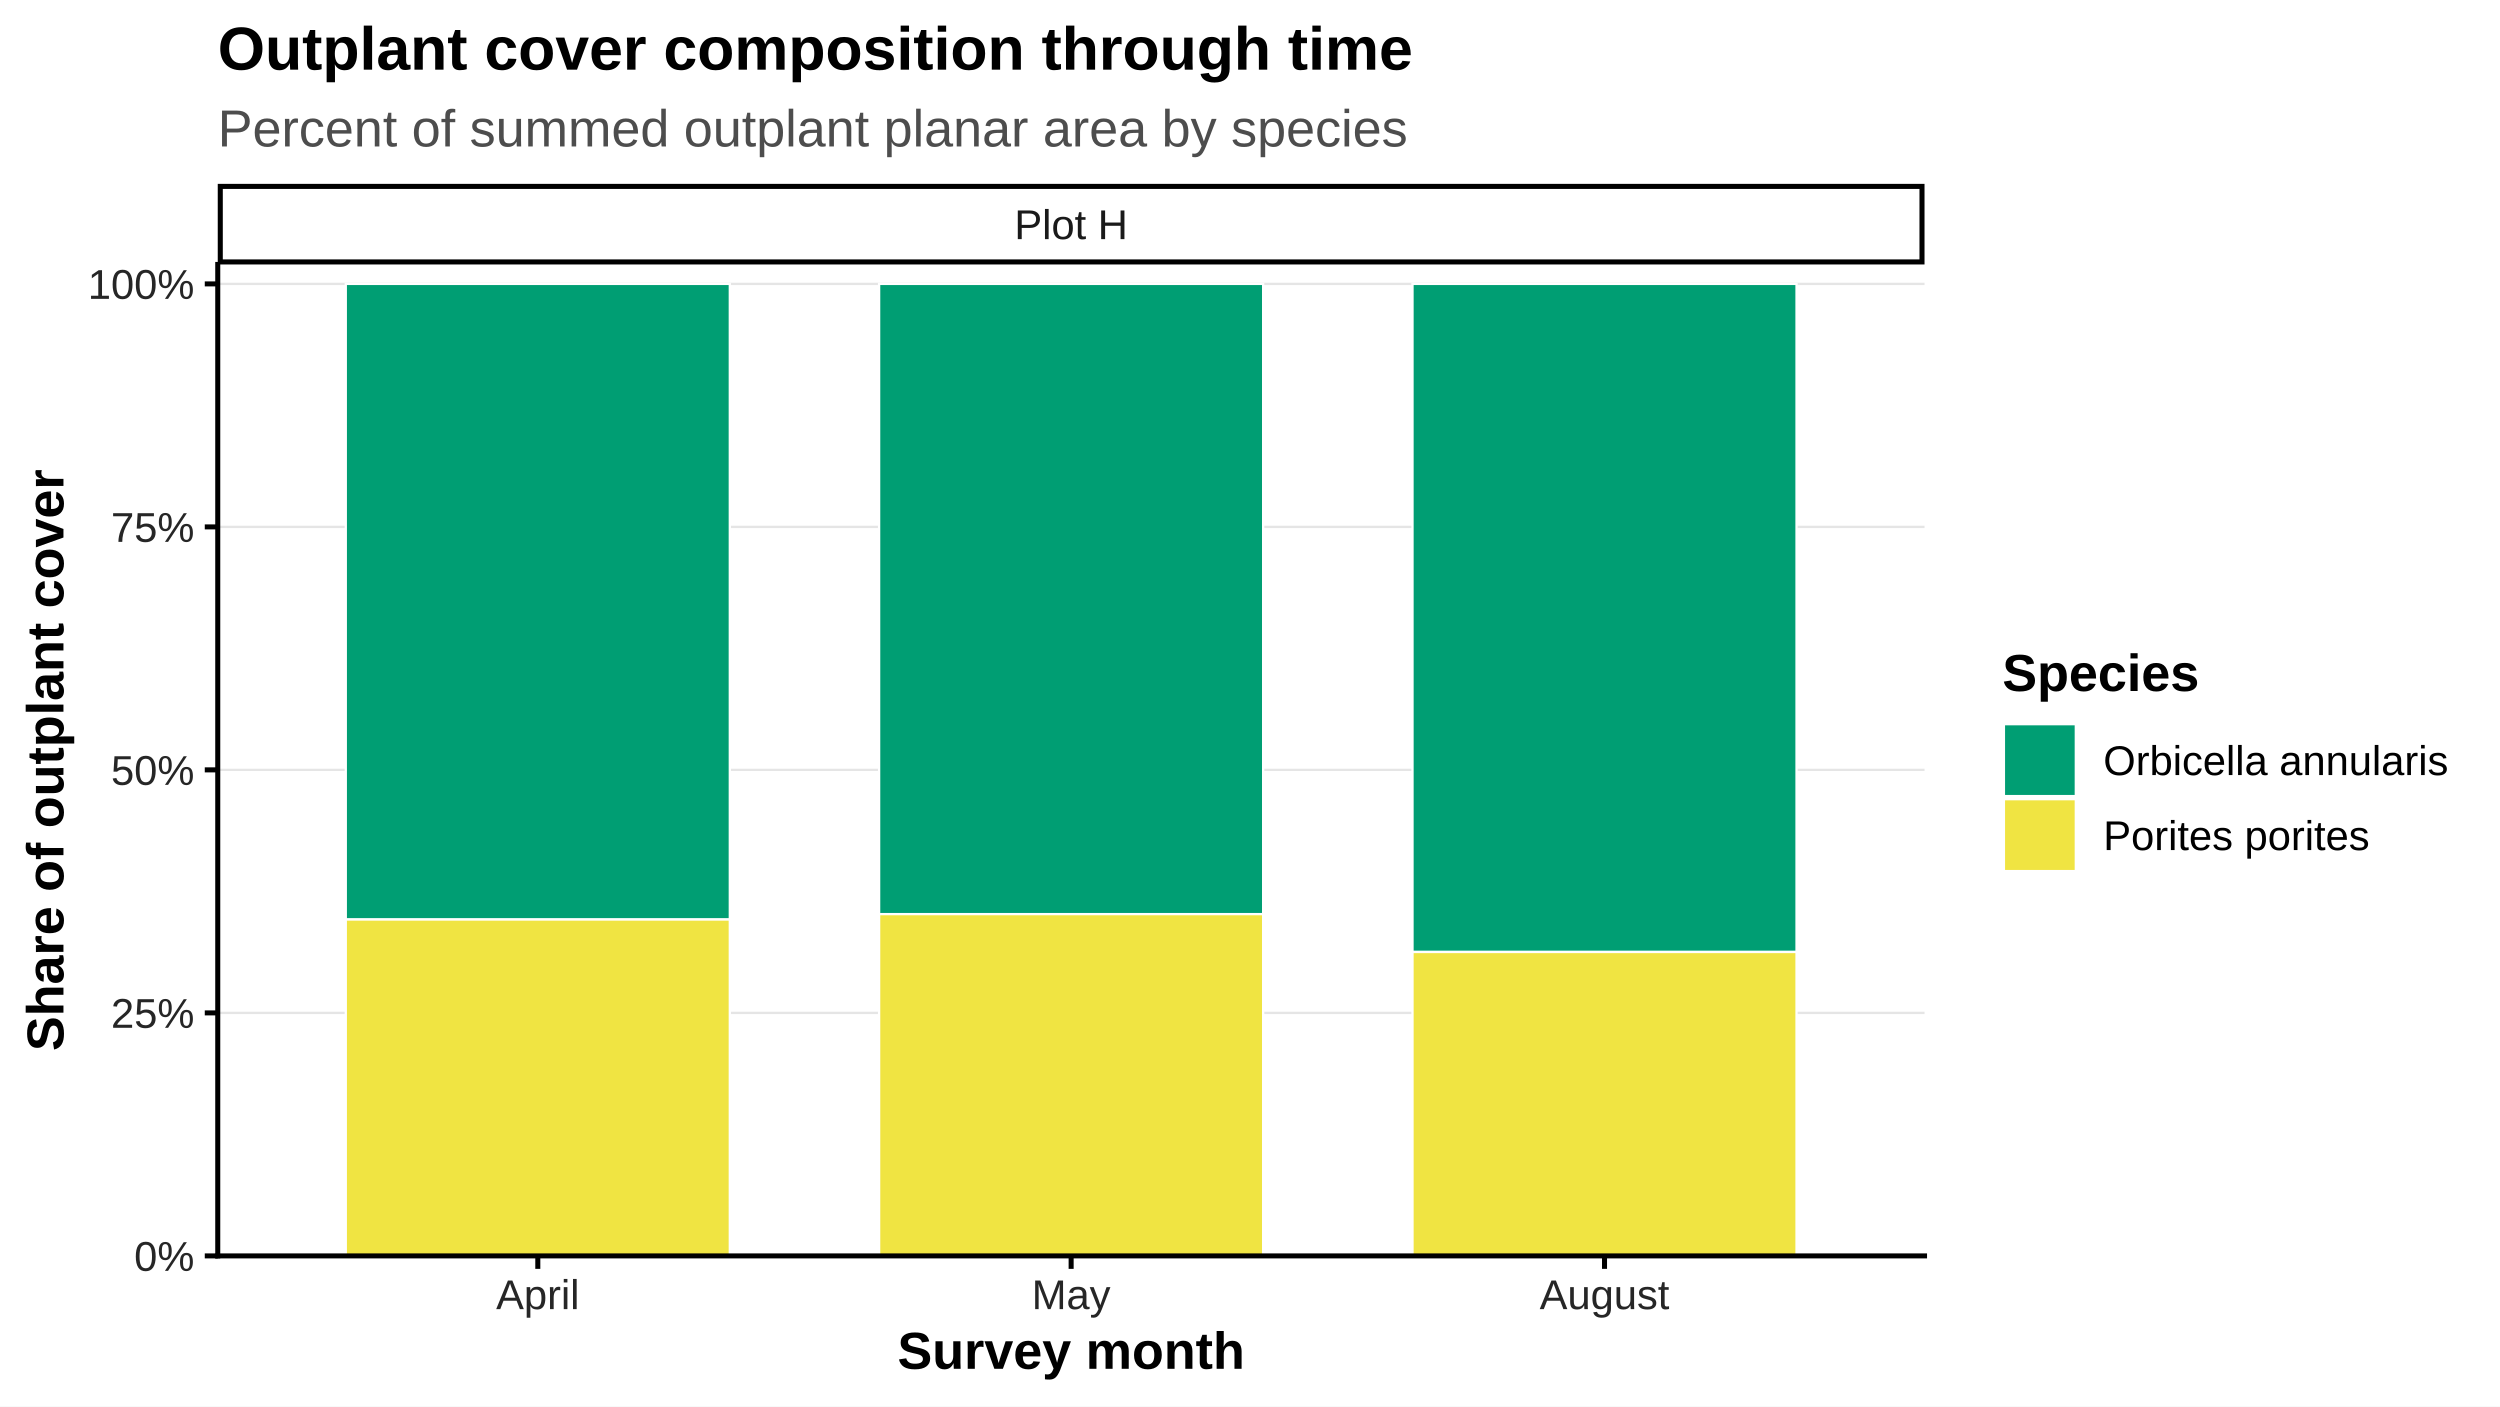
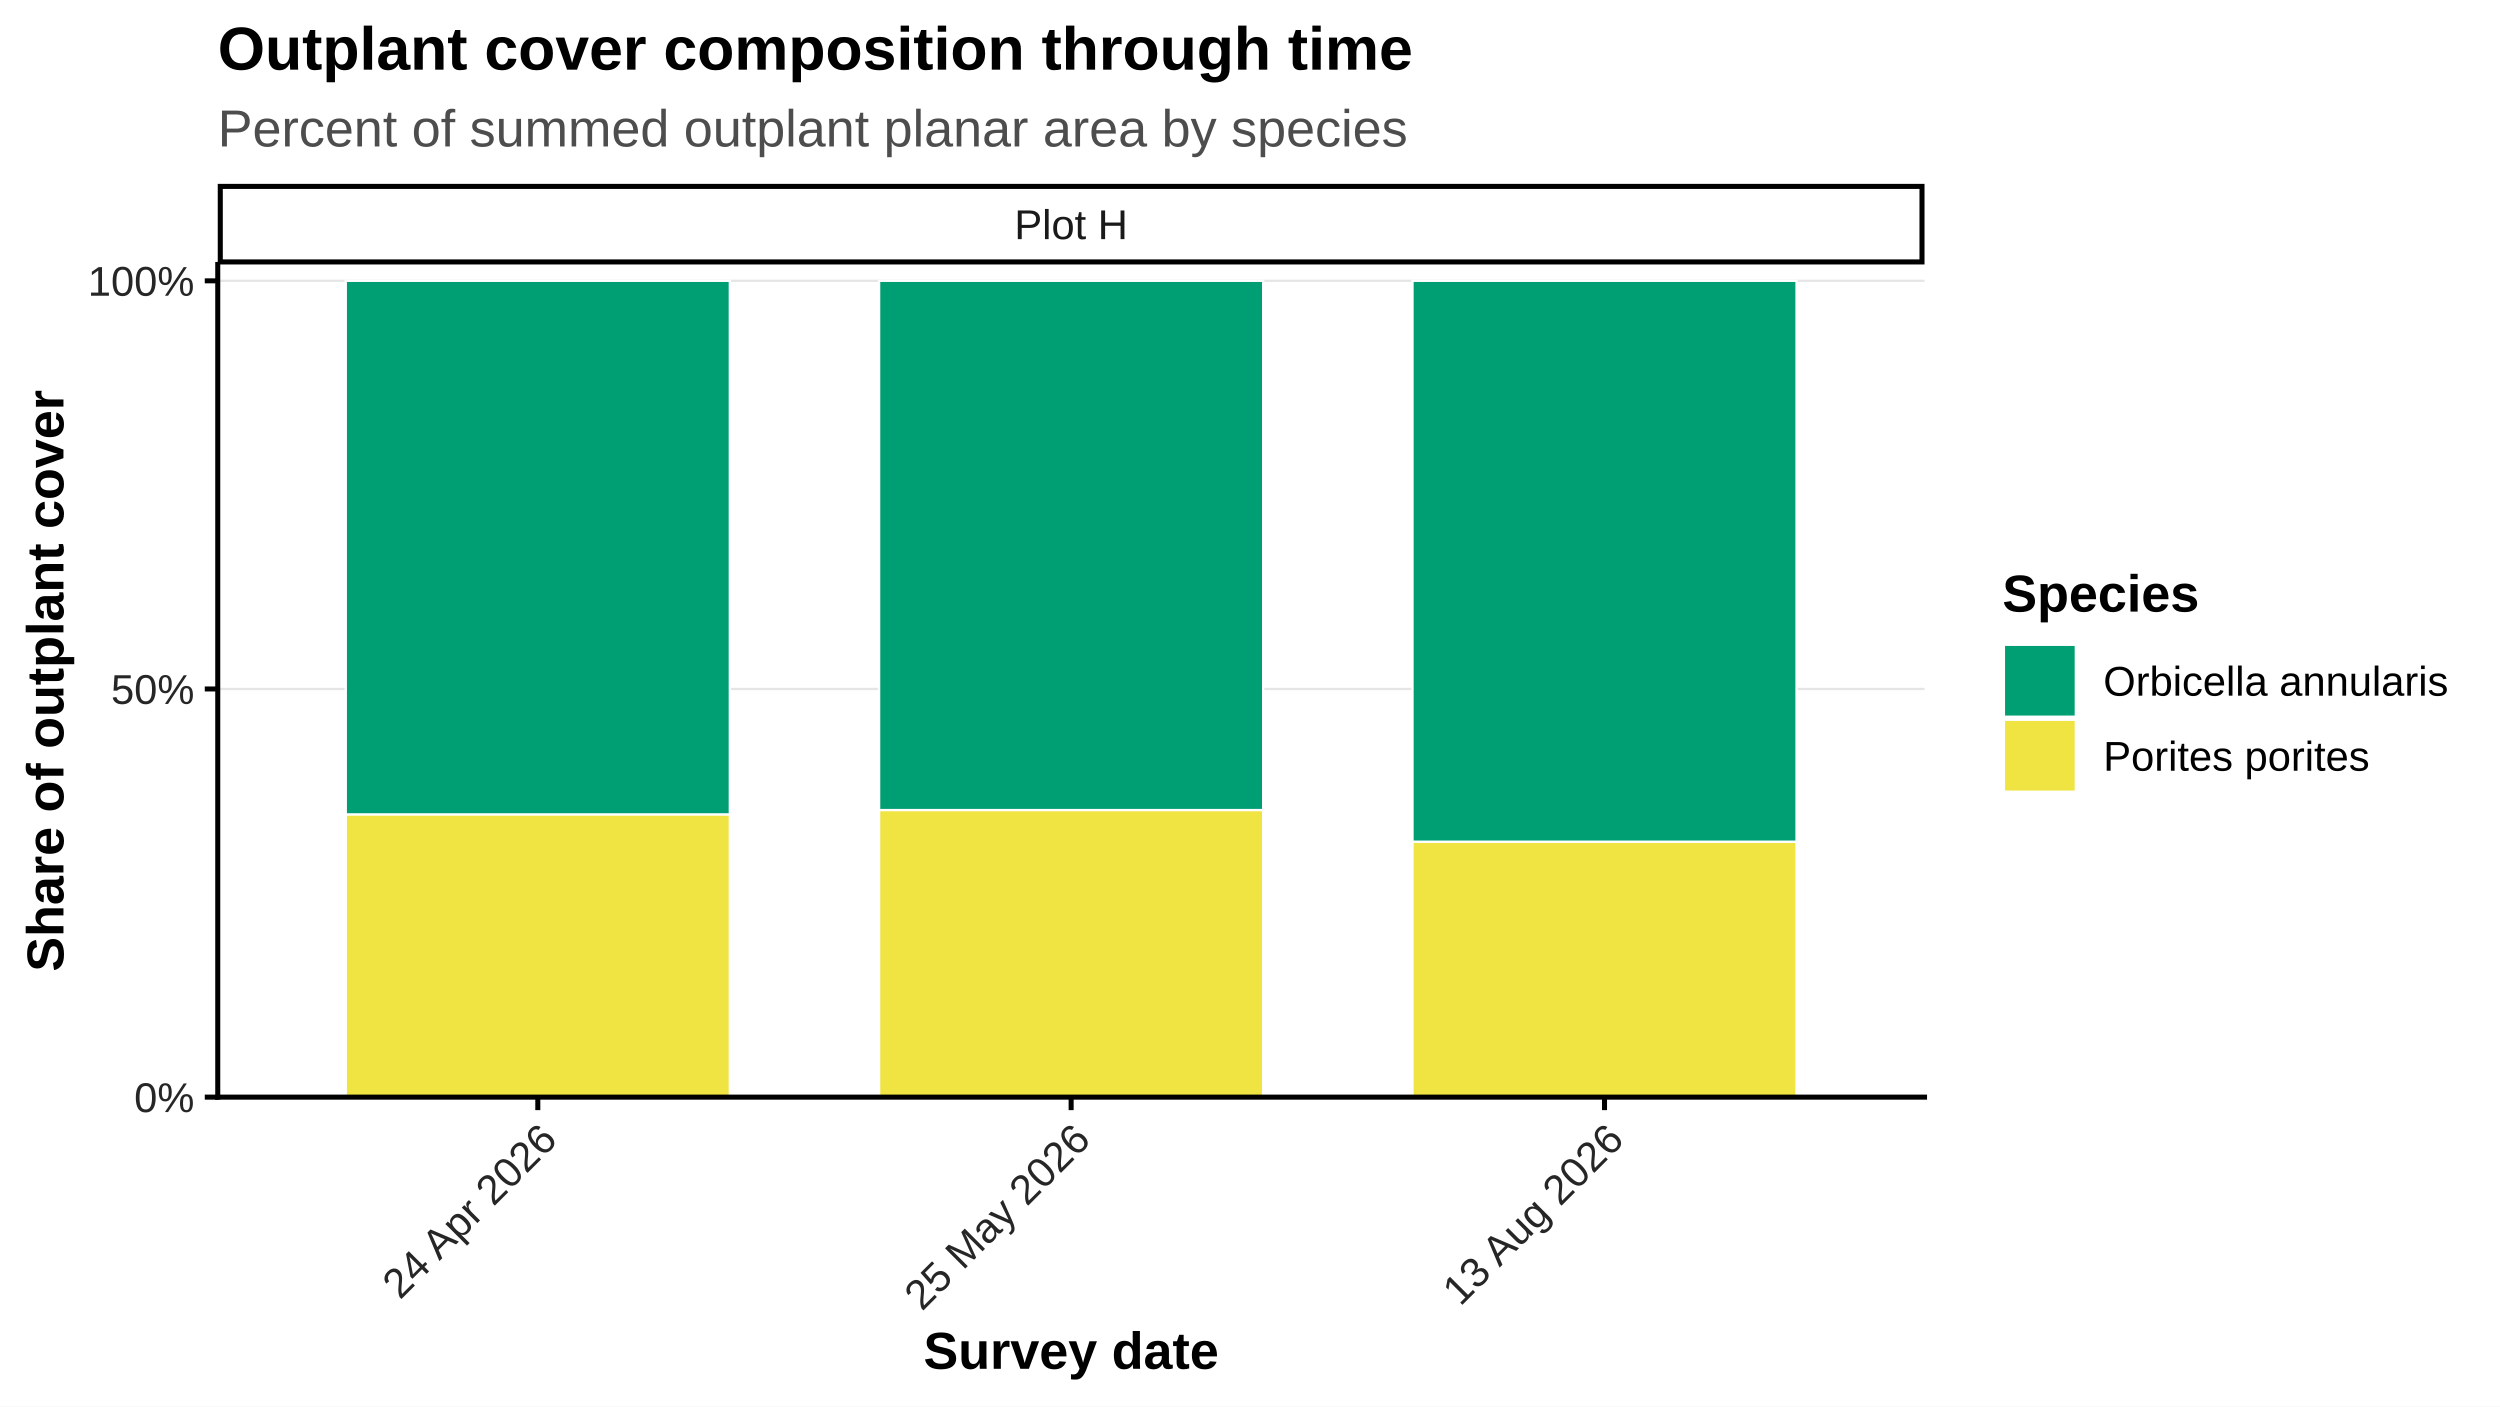
<svg xmlns="http://www.w3.org/2000/svg" class="svglite" width="576.00pt" height="324.00pt" viewBox="0 0 576.00 324.00">
  <defs>
    <style type="text/css">
    .svglite line, .svglite polyline, .svglite polygon, .svglite path, .svglite rect, .svglite circle {
      fill: none;
      stroke: #000000;
      stroke-linecap: round;
      stroke-linejoin: round;
      stroke-miterlimit: 10.00;
    }
    .svglite text {
      white-space: pre;
    }
  </style>
  </defs>
  <rect width="100%" height="100%" style="stroke: none; fill: #FFFFFF;" />
  <defs>
    <clipPath id="cpMC4wMHw1NzYuMDB8MC4wMHwzMjQuMDA=">
      <rect x="0.00" y="0.00" width="576.00" height="324.00" />
    </clipPath>
  </defs>
  <g clip-path="url(#cpMC4wMHw1NzYuMDB8MC4wMHwzMjQuMDA=)">
    <rect x="0.00" y="0.00" width="576.00" height="324.00" style="stroke-width: 1.16; stroke: #FFFFFF; fill: #FFFFFF;" />
  </g>
  <defs>
-     <clipPath id="cpNTAuMTd8NDQzLjQxfDYwLjkzfDI4OS4zNg==">
-       <rect x="50.17" y="60.93" width="393.24" height="228.42" />
+     <clipPath id="cpNTAuMTd8NDQzLjQxfDYwLjkzfDI1Mi43OA==">
+       <rect x="50.17" y="60.93" width="393.24" height="191.84" />
    </clipPath>
  </defs>
-   <g clip-path="url(#cpNTAuMTd8NDQzLjQxfDYwLjkzfDI4OS4zNg==)">
-     <rect x="50.17" y="60.93" width="393.24" height="228.42" style="stroke-width: 1.16; stroke: none; fill: #FFFFFF;" />
-     <polyline points="50.17,289.36 443.41,289.36 " style="stroke-width: 0.53; stroke: #E5E5E5; stroke-linecap: butt;" />
-     <polyline points="50.17,233.37 443.41,233.37 " style="stroke-width: 0.53; stroke: #E5E5E5; stroke-linecap: butt;" />
-     <polyline points="50.17,177.38 443.41,177.38 " style="stroke-width: 0.53; stroke: #E5E5E5; stroke-linecap: butt;" />
-     <polyline points="50.17,121.40 443.41,121.40 " style="stroke-width: 0.53; stroke: #E5E5E5; stroke-linecap: butt;" />
-     <polyline points="50.17,65.41 443.41,65.41 " style="stroke-width: 0.53; stroke: #E5E5E5; stroke-linecap: butt;" />
-     <rect x="79.67" y="65.41" width="88.48" height="146.44" style="stroke-width: 0.53; stroke: #FFFFFF; stroke-linecap: butt; stroke-linejoin: miter; fill: #009E73;" />
-     <rect x="79.67" y="211.85" width="88.48" height="77.51" style="stroke-width: 0.53; stroke: #FFFFFF; stroke-linecap: butt; stroke-linejoin: miter; fill: #F0E442;" />
-     <rect x="202.55" y="65.41" width="88.48" height="145.20" style="stroke-width: 0.53; stroke: #FFFFFF; stroke-linecap: butt; stroke-linejoin: miter; fill: #009E73;" />
-     <rect x="202.55" y="210.62" width="88.48" height="78.74" style="stroke-width: 0.53; stroke: #FFFFFF; stroke-linecap: butt; stroke-linejoin: miter; fill: #F0E442;" />
-     <rect x="325.44" y="65.41" width="88.48" height="153.92" style="stroke-width: 0.53; stroke: #FFFFFF; stroke-linecap: butt; stroke-linejoin: miter; fill: #009E73;" />
-     <rect x="325.44" y="219.33" width="88.48" height="70.03" style="stroke-width: 0.53; stroke: #FFFFFF; stroke-linecap: butt; stroke-linejoin: miter; fill: #F0E442;" />
+   <g clip-path="url(#cpNTAuMTd8NDQzLjQxfDYwLjkzfDI1Mi43OA==)">
+     <rect x="50.17" y="60.93" width="393.24" height="191.84" style="stroke-width: 1.16; stroke: none; fill: #FFFFFF;" />
+     <polyline points="50.17,252.78 443.41,252.78 " style="stroke-width: 0.53; stroke: #E5E5E5; stroke-linecap: butt;" />
+     <polyline points="50.17,158.74 443.41,158.74 " style="stroke-width: 0.53; stroke: #E5E5E5; stroke-linecap: butt;" />
+     <polyline points="50.17,64.70 443.41,64.70 " style="stroke-width: 0.53; stroke: #E5E5E5; stroke-linecap: butt;" />
+     <rect x="79.67" y="64.70" width="88.48" height="122.99" style="stroke-width: 0.53; stroke: #FFFFFF; stroke-linecap: butt; stroke-linejoin: miter; fill: #009E73;" />
+     <rect x="79.67" y="187.68" width="88.48" height="65.10" style="stroke-width: 0.53; stroke: #FFFFFF; stroke-linecap: butt; stroke-linejoin: miter; fill: #F0E442;" />
+     <rect x="202.55" y="64.70" width="88.48" height="121.95" style="stroke-width: 0.53; stroke: #FFFFFF; stroke-linecap: butt; stroke-linejoin: miter; fill: #009E73;" />
+     <rect x="202.55" y="186.65" width="88.48" height="66.13" style="stroke-width: 0.53; stroke: #FFFFFF; stroke-linecap: butt; stroke-linejoin: miter; fill: #F0E442;" />
+     <rect x="325.44" y="64.70" width="88.48" height="129.27" style="stroke-width: 0.53; stroke: #FFFFFF; stroke-linecap: butt; stroke-linejoin: miter; fill: #009E73;" />
+     <rect x="325.44" y="193.97" width="88.48" height="58.81" style="stroke-width: 0.53; stroke: #FFFFFF; stroke-linecap: butt; stroke-linejoin: miter; fill: #F0E442;" />
  </g>
  <g clip-path="url(#cpMC4wMHw1NzYuMDB8MC4wMHwzMjQuMDA=)">
</g>
  <defs>
    <clipPath id="cpNTAuMTd8NDQzLjQxfDQyLjM2fDYwLjkz">
      <rect x="50.17" y="42.36" width="393.24" height="18.57" />
    </clipPath>
  </defs>
  <g clip-path="url(#cpNTAuMTd8NDQzLjQxfDQyLjM2fDYwLjkz)">
    <rect x="50.17" y="42.36" width="393.24" height="18.57" style="stroke-width: 2.33; fill: #FFFFFF;" />
    <text x="246.79" y="55.09" text-anchor="middle" style="font-size: 9.60px;fill: #1A1A1A; font-family: &quot;Arial&quot;;" textLength="26.12px" lengthAdjust="spacingAndGlyphs">Plot H</text>
  </g>
  <g clip-path="url(#cpMC4wMHw1NzYuMDB8MC4wMHwzMjQuMDA=)">
-     <polyline points="50.17,289.36 443.41,289.36 " style="stroke-width: 1.16; stroke-linecap: square;" />
-     <polyline points="123.91,292.35 123.91,289.36 " style="stroke-width: 1.16; stroke-linecap: butt;" />
-     <polyline points="246.79,292.35 246.79,289.36 " style="stroke-width: 1.16; stroke-linecap: butt;" />
-     <polyline points="369.68,292.35 369.68,289.36 " style="stroke-width: 1.16; stroke-linecap: butt;" />
-     <text x="123.91" y="301.62" text-anchor="middle" style="font-size: 9.60px;fill: #262626; font-family: &quot;Arial&quot;;" textLength="19.20px" lengthAdjust="spacingAndGlyphs">April</text>
-     <text x="246.79" y="301.62" text-anchor="middle" style="font-size: 9.60px;fill: #262626; font-family: &quot;Arial&quot;;" textLength="18.12px" lengthAdjust="spacingAndGlyphs">May</text>
-     <text x="369.68" y="301.62" text-anchor="middle" style="font-size: 9.60px;fill: #262626; font-family: &quot;Arial&quot;;" textLength="29.87px" lengthAdjust="spacingAndGlyphs">August</text>
-     <polyline points="50.17,289.36 50.17,60.93 " style="stroke-width: 1.16; stroke-linecap: square;" />
-     <text x="44.79" y="292.80" text-anchor="end" style="font-size: 9.60px;fill: #262626; font-family: &quot;Arial&quot;;" textLength="13.87px" lengthAdjust="spacingAndGlyphs">0%</text>
-     <text x="44.79" y="236.81" text-anchor="end" style="font-size: 9.60px;fill: #262626; font-family: &quot;Arial&quot;;" textLength="19.20px" lengthAdjust="spacingAndGlyphs">25%</text>
-     <text x="44.79" y="180.83" text-anchor="end" style="font-size: 9.60px;fill: #262626; font-family: &quot;Arial&quot;;" textLength="19.20px" lengthAdjust="spacingAndGlyphs">50%</text>
-     <text x="44.79" y="124.84" text-anchor="end" style="font-size: 9.60px;fill: #262626; font-family: &quot;Arial&quot;;" textLength="19.20px" lengthAdjust="spacingAndGlyphs">75%</text>
-     <text x="44.79" y="68.85" text-anchor="end" style="font-size: 9.60px;fill: #262626; font-family: &quot;Arial&quot;;" textLength="24.54px" lengthAdjust="spacingAndGlyphs">100%</text>
-     <polyline points="47.18,289.36 50.17,289.36 " style="stroke-width: 1.16; stroke-linecap: butt;" />
-     <polyline points="47.18,233.37 50.17,233.37 " style="stroke-width: 1.16; stroke-linecap: butt;" />
-     <polyline points="47.18,177.38 50.17,177.38 " style="stroke-width: 1.16; stroke-linecap: butt;" />
-     <polyline points="47.18,121.40 50.17,121.40 " style="stroke-width: 1.16; stroke-linecap: butt;" />
-     <polyline points="47.18,65.41 50.17,65.41 " style="stroke-width: 1.16; stroke-linecap: butt;" />
-     <text x="246.79" y="315.37" text-anchor="middle" style="font-size: 12.00px; font-weight: bold; font-family: &quot;Arial&quot;;" textLength="80.02px" lengthAdjust="spacingAndGlyphs">Survey month</text>
-     <text transform="translate(14.62,175.15) rotate(-90)" text-anchor="middle" style="font-size: 12.00px; font-weight: bold; font-family: &quot;Arial&quot;;" textLength="134.03px" lengthAdjust="spacingAndGlyphs">Share of outplant cover</text>
-     <rect x="455.36" y="143.25" width="114.66" height="63.78" style="stroke-width: 1.16; stroke: none; fill: #FFFFFF;" />
-     <text x="461.34" y="159.20" style="font-size: 12.00px; font-weight: bold; font-family: &quot;Arial&quot;;" textLength="45.37px" lengthAdjust="spacingAndGlyphs">Species</text>
-     <rect x="461.34" y="166.50" width="17.28" height="17.28" style="stroke-width: 1.16; stroke: none; fill: #FFFFFF;" />
-     <rect x="461.70" y="166.85" width="16.57" height="16.57" style="stroke-width: 0.53; stroke: #FFFFFF; stroke-linecap: butt; stroke-linejoin: miter; fill: #009E73;" />
-     <rect x="461.34" y="183.78" width="17.28" height="17.28" style="stroke-width: 1.16; stroke: none; fill: #FFFFFF;" />
-     <rect x="461.70" y="184.13" width="16.57" height="16.57" style="stroke-width: 0.53; stroke: #FFFFFF; stroke-linecap: butt; stroke-linejoin: miter; fill: #F0E442;" />
-     <text x="484.60" y="178.58" style="font-size: 9.60px; font-family: &quot;Arial&quot;;" textLength="79.44px" lengthAdjust="spacingAndGlyphs">Orbicella annularis</text>
-     <text x="484.60" y="195.86" style="font-size: 9.60px; font-family: &quot;Arial&quot;;" textLength="61.32px" lengthAdjust="spacingAndGlyphs">Porites porites</text>
+     <polyline points="50.17,252.78 443.41,252.78 " style="stroke-width: 1.16; stroke-linecap: square;" />
+     <polyline points="123.91,255.77 123.91,252.78 " style="stroke-width: 1.16; stroke-linecap: butt;" />
+     <polyline points="246.79,255.77 246.79,252.78 " style="stroke-width: 1.16; stroke-linecap: butt;" />
+     <polyline points="369.68,255.77 369.68,252.78 " style="stroke-width: 1.16; stroke-linecap: butt;" />
+     <text transform="translate(128.77,263.02) rotate(-45)" text-anchor="end" style="font-size: 9.60px;fill: #262626; font-family: &quot;Arial&quot;;" textLength="52.27px" lengthAdjust="spacingAndGlyphs">24 Apr 2026</text>
+     <text transform="translate(251.66,263.02) rotate(-45)" text-anchor="end" style="font-size: 9.60px;fill: #262626; font-family: &quot;Arial&quot;;" textLength="55.46px" lengthAdjust="spacingAndGlyphs">25 May 2026</text>
+     <text transform="translate(374.55,263.02) rotate(-45)" text-anchor="end" style="font-size: 9.60px;fill: #262626; font-family: &quot;Arial&quot;;" textLength="54.41px" lengthAdjust="spacingAndGlyphs">13 Aug 2026</text>
+     <polyline points="50.17,252.78 50.17,60.93 " style="stroke-width: 1.16; stroke-linecap: square;" />
+     <text x="44.79" y="256.22" text-anchor="end" style="font-size: 9.60px;fill: #262626; font-family: &quot;Arial&quot;;" textLength="13.87px" lengthAdjust="spacingAndGlyphs">0%</text>
+     <text x="44.79" y="162.18" text-anchor="end" style="font-size: 9.60px;fill: #262626; font-family: &quot;Arial&quot;;" textLength="19.20px" lengthAdjust="spacingAndGlyphs">50%</text>
+     <text x="44.79" y="68.14" text-anchor="end" style="font-size: 9.60px;fill: #262626; font-family: &quot;Arial&quot;;" textLength="24.54px" lengthAdjust="spacingAndGlyphs">100%</text>
+     <polyline points="47.18,252.78 50.17,252.78 " style="stroke-width: 1.16; stroke-linecap: butt;" />
+     <polyline points="47.18,158.74 50.17,158.74 " style="stroke-width: 1.16; stroke-linecap: butt;" />
+     <polyline points="47.18,64.70 50.17,64.70 " style="stroke-width: 1.16; stroke-linecap: butt;" />
+     <text x="246.79" y="315.37" text-anchor="middle" style="font-size: 12.00px; font-weight: bold; font-family: &quot;Arial&quot;;" textLength="68.04px" lengthAdjust="spacingAndGlyphs">Survey date</text>
+     <text transform="translate(14.62,156.86) rotate(-90)" text-anchor="middle" style="font-size: 12.00px; font-weight: bold; font-family: &quot;Arial&quot;;" textLength="134.03px" lengthAdjust="spacingAndGlyphs">Share of outplant cover</text>
+     <rect x="455.36" y="124.96" width="114.66" height="63.78" style="stroke-width: 1.16; stroke: none; fill: #FFFFFF;" />
+     <text x="461.34" y="140.91" style="font-size: 12.00px; font-weight: bold; font-family: &quot;Arial&quot;;" textLength="45.37px" lengthAdjust="spacingAndGlyphs">Species</text>
+     <rect x="461.34" y="148.21" width="17.28" height="17.28" style="stroke-width: 1.16; stroke: none; fill: #FFFFFF;" />
+     <rect x="461.70" y="148.56" width="16.57" height="16.57" style="stroke-width: 0.53; stroke: #FFFFFF; stroke-linecap: butt; stroke-linejoin: miter; fill: #009E73;" />
+     <rect x="461.34" y="165.49" width="17.28" height="17.28" style="stroke-width: 1.16; stroke: none; fill: #FFFFFF;" />
+     <rect x="461.70" y="165.84" width="16.57" height="16.57" style="stroke-width: 0.53; stroke: #FFFFFF; stroke-linecap: butt; stroke-linejoin: miter; fill: #F0E442;" />
+     <text x="484.60" y="160.29" style="font-size: 9.60px; font-family: &quot;Arial&quot;;" textLength="79.44px" lengthAdjust="spacingAndGlyphs">Orbicella annularis</text>
+     <text x="484.60" y="177.57" style="font-size: 9.60px; font-family: &quot;Arial&quot;;" textLength="61.32px" lengthAdjust="spacingAndGlyphs">Porites porites</text>
    <text x="50.17" y="33.74" style="font-size: 12.00px;fill: #4D4D4D; font-family: &quot;Arial&quot;;" textLength="274.14px" lengthAdjust="spacingAndGlyphs">Percent of summed outplant planar area by species</text>
    <text x="50.17" y="16.05" style="font-size: 14.00px; font-weight: bold; font-family: &quot;Arial&quot;;" textLength="275.21px" lengthAdjust="spacingAndGlyphs">Outplant cover composition through time</text>
  </g>
</svg>
